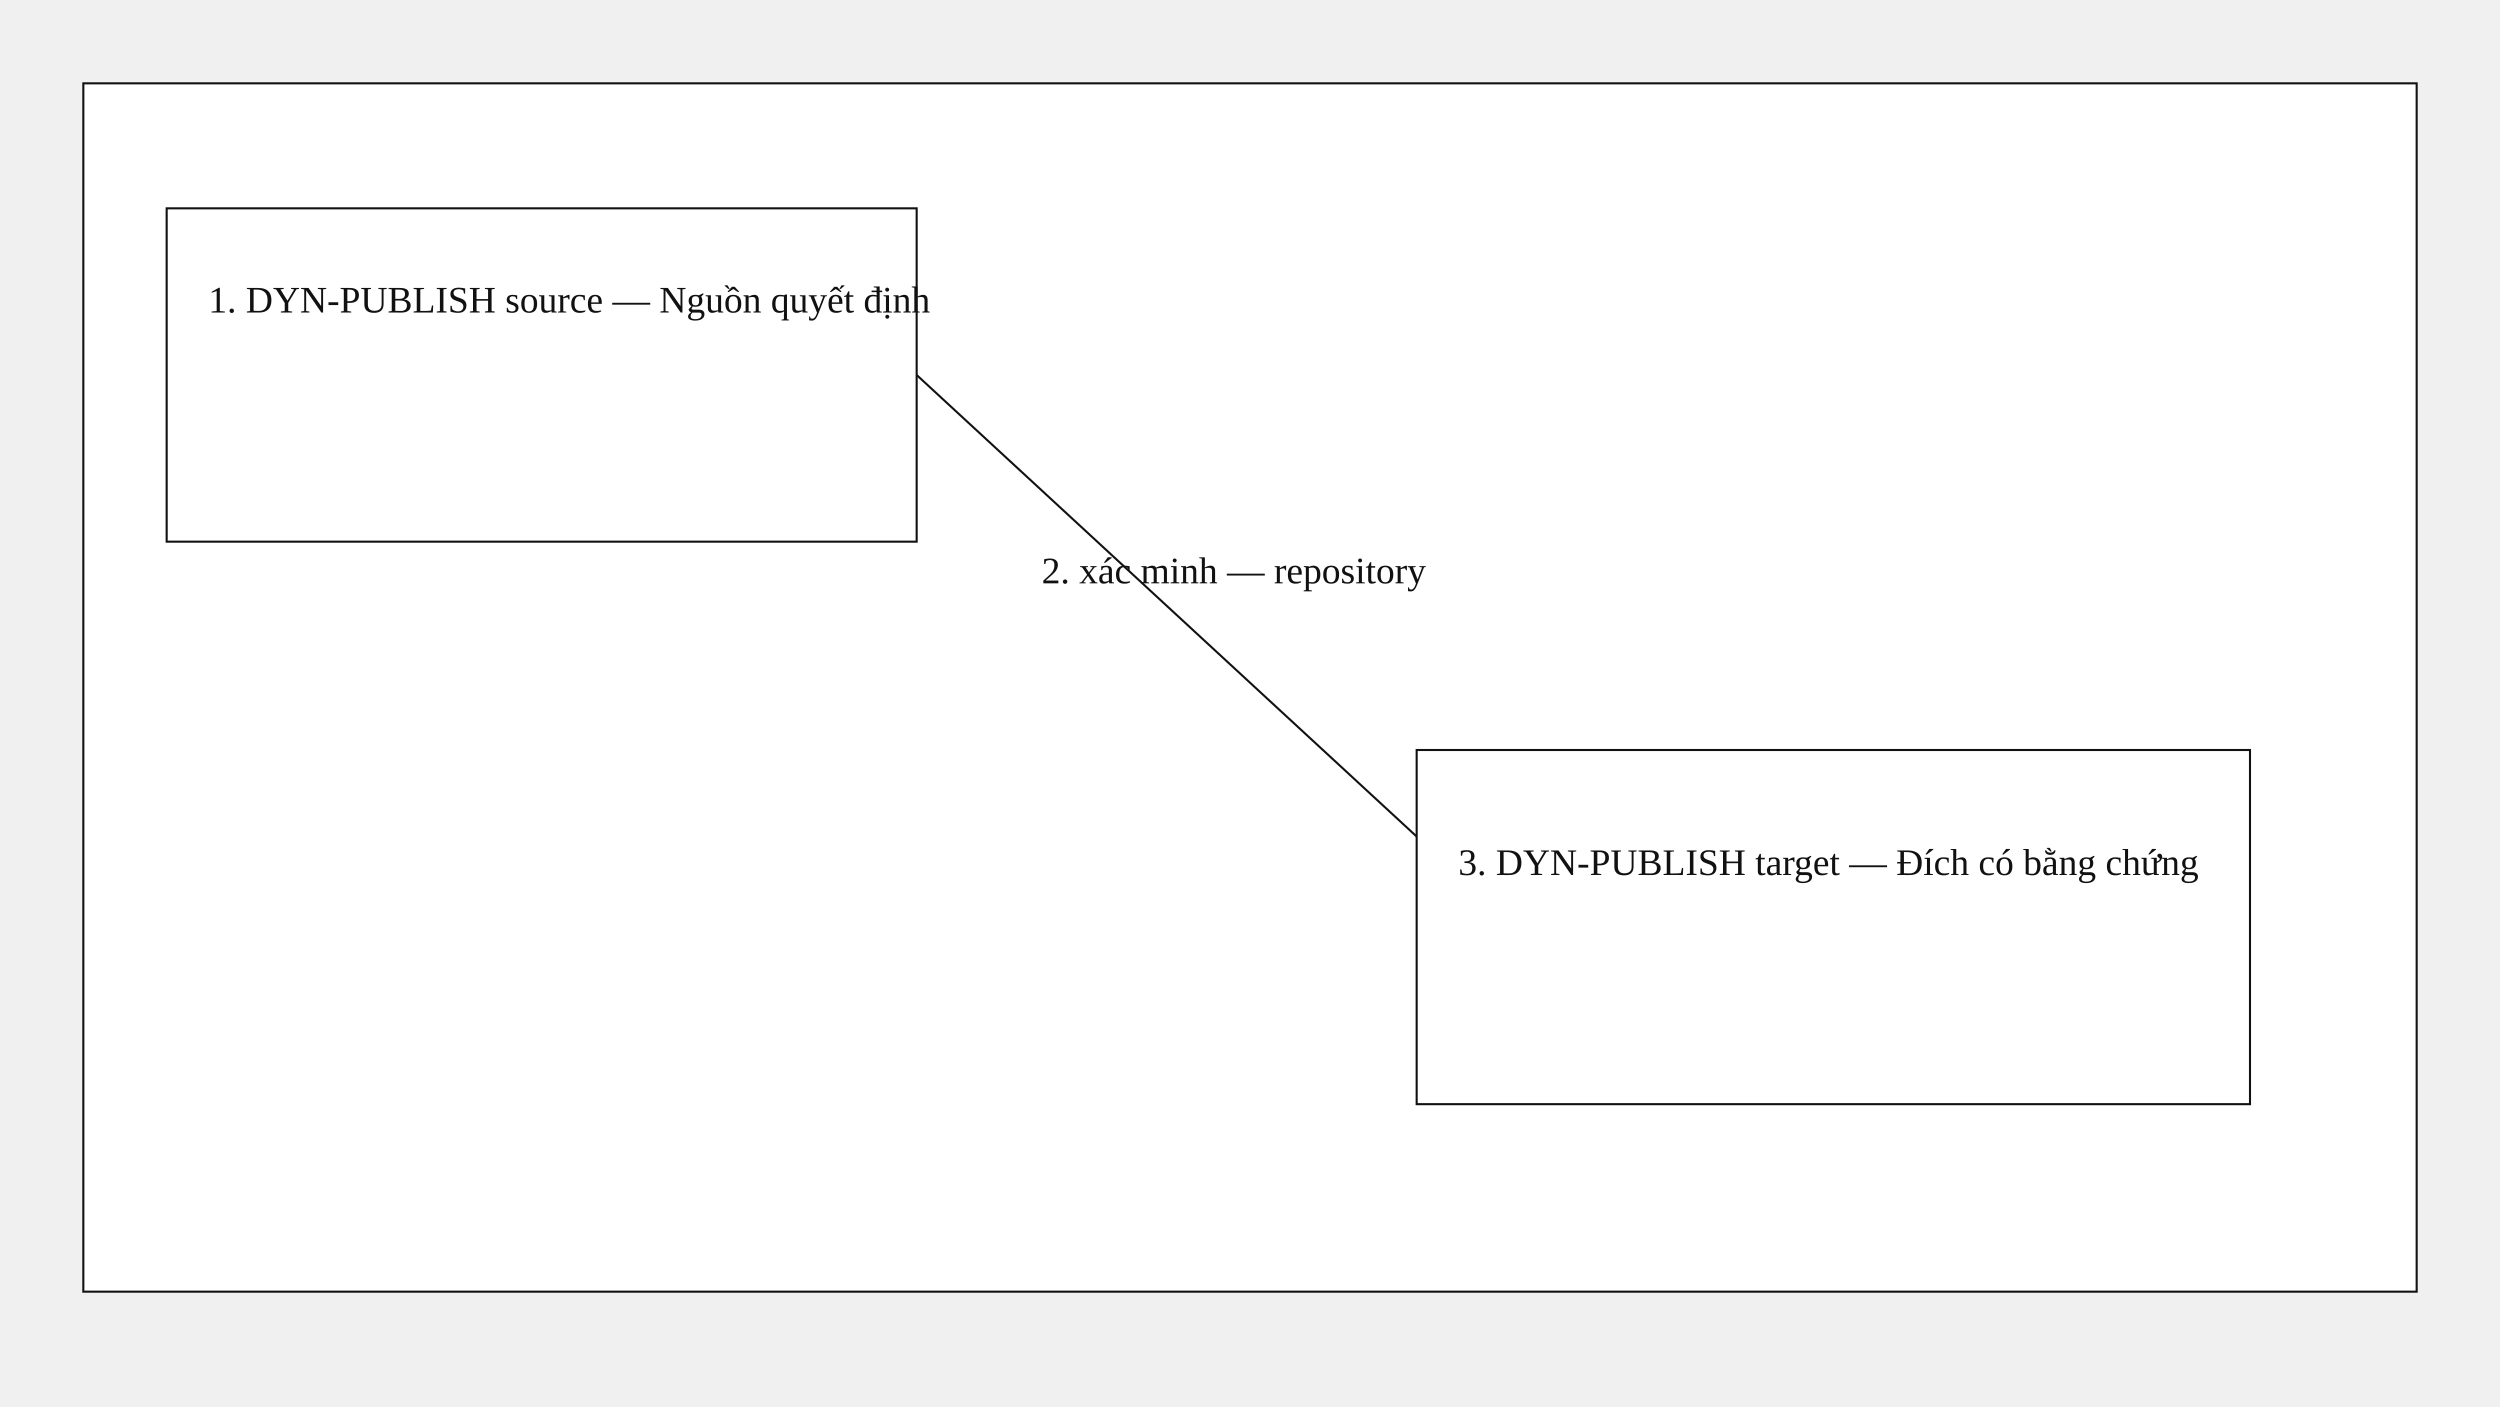
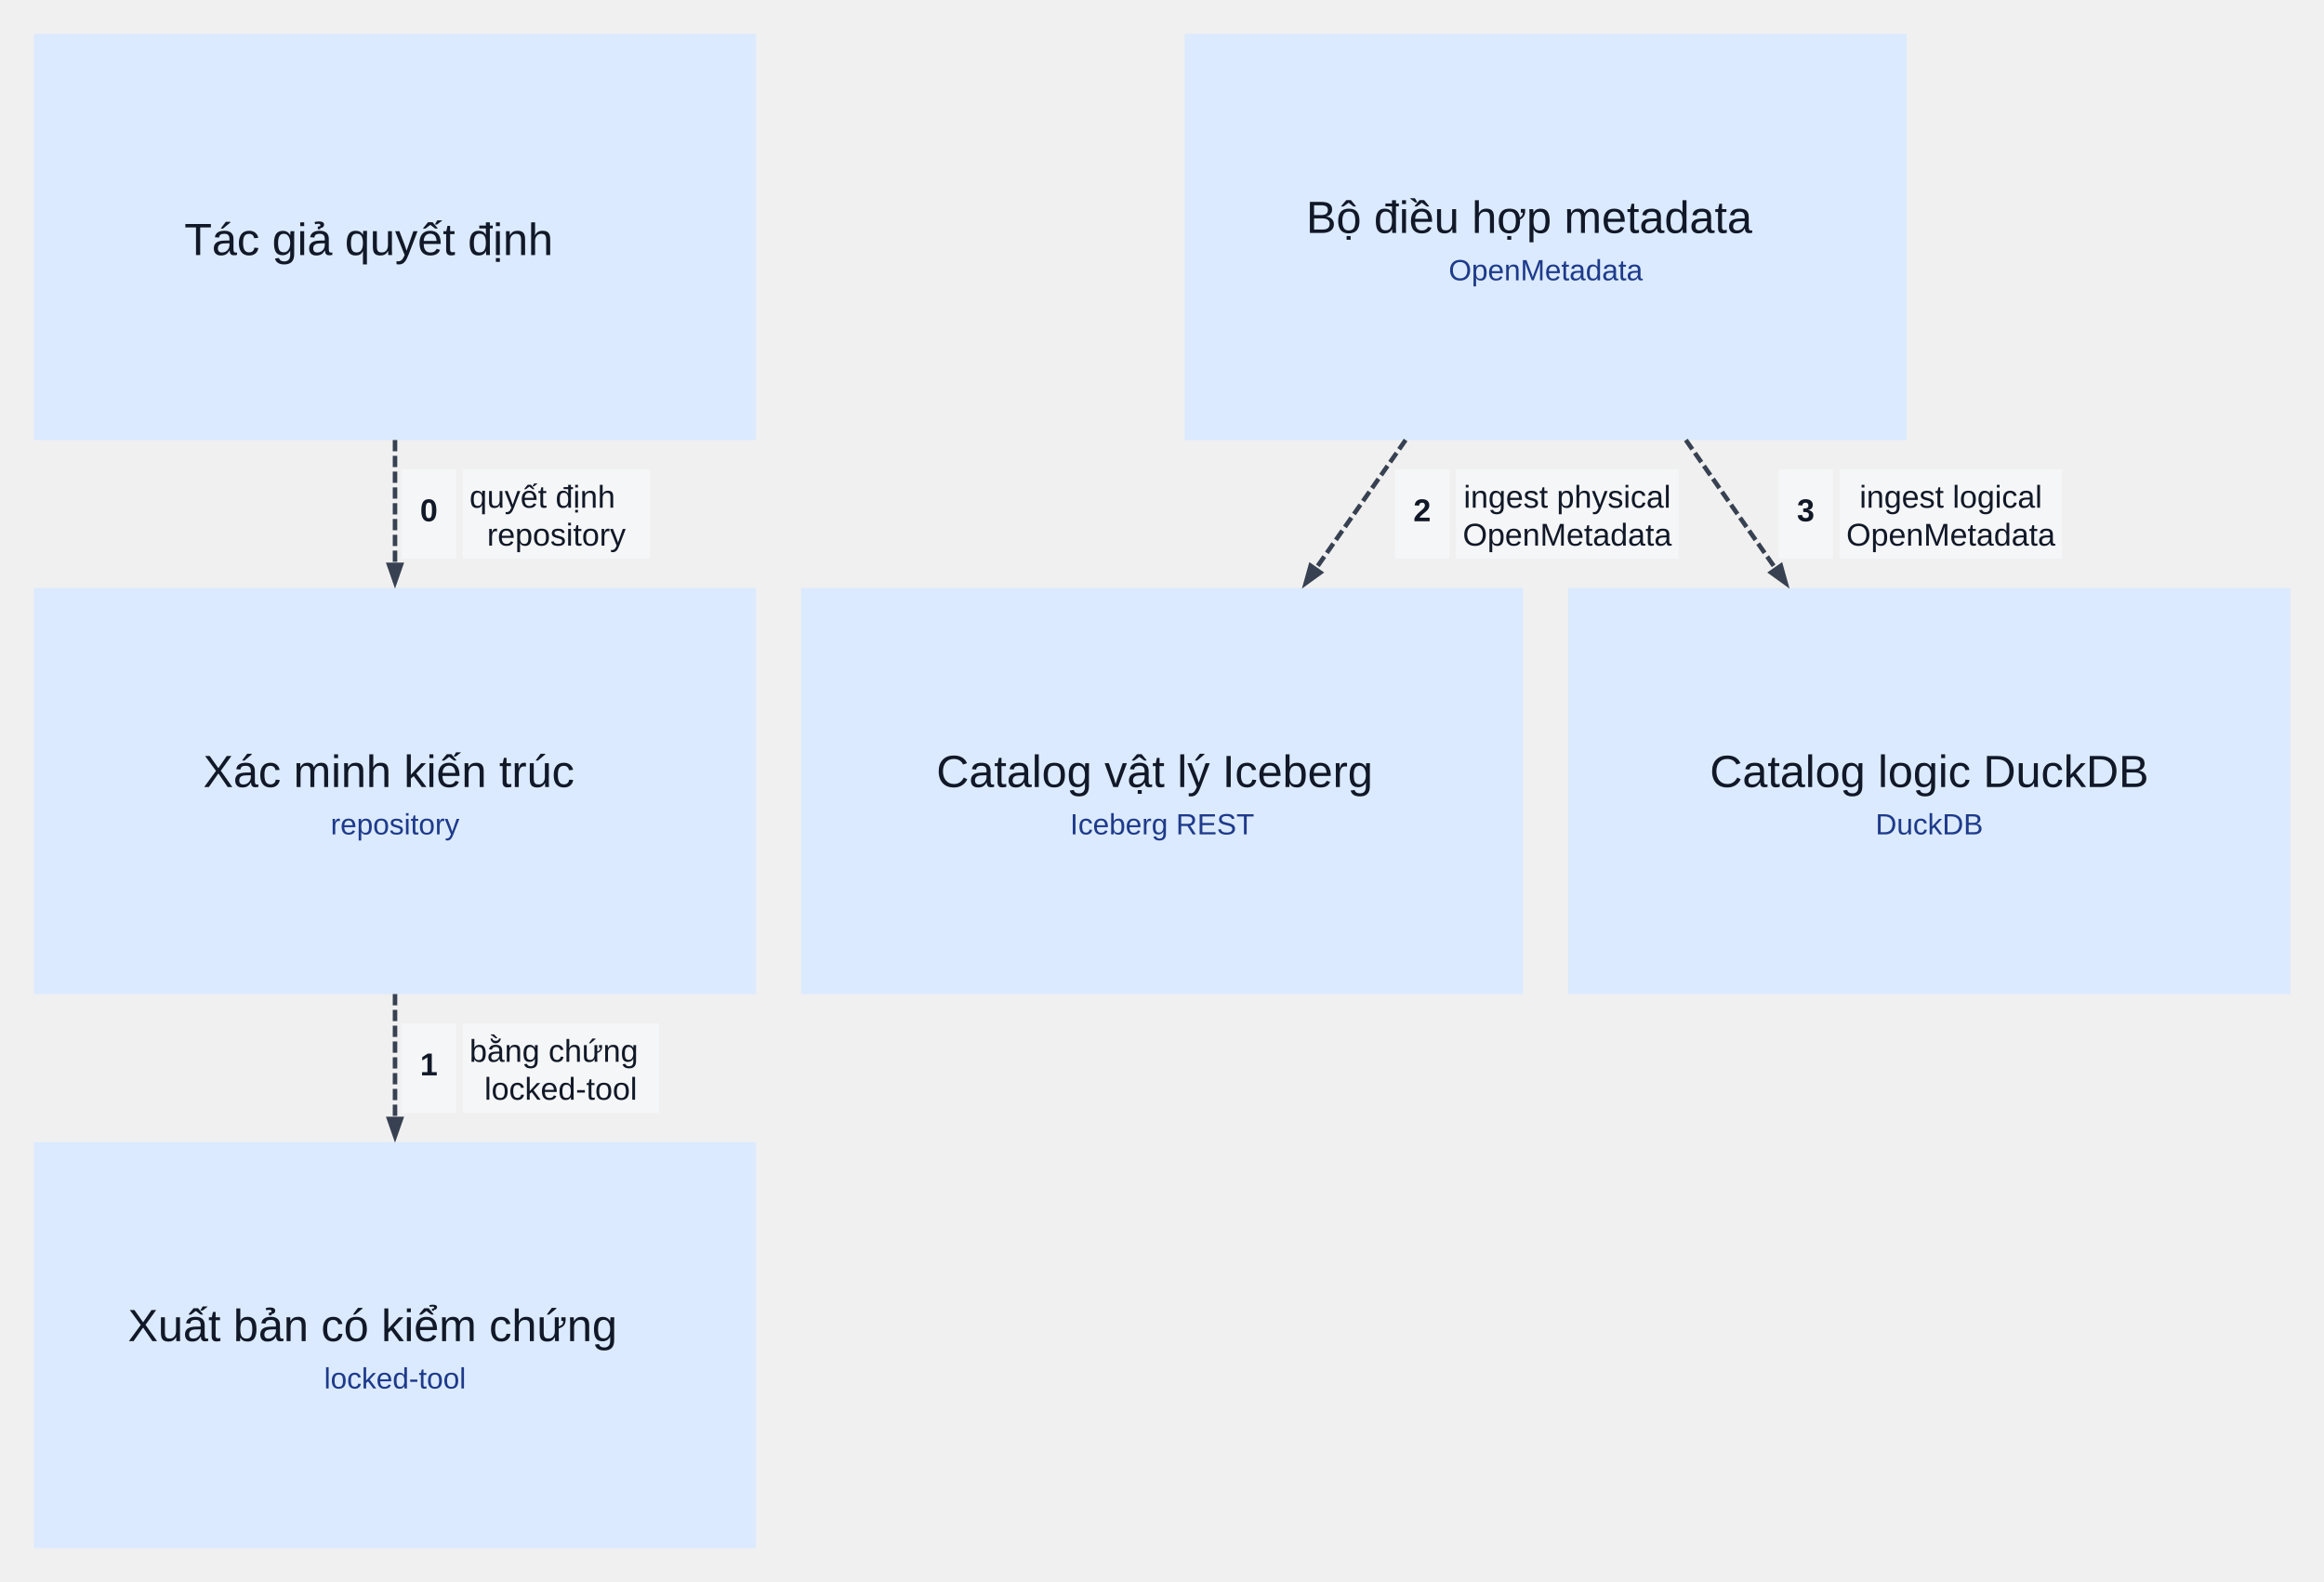
- <svg xmlns="http://www.w3.org/2000/svg" role="img" viewBox="0 0 1200 675" style="background:#ffffff">
-   <g id="boundary-private" aria-label="Biên private-subnet">
-     <rect x="40" y="40" width="1120" height="580" fill="#ffffff" stroke="#111111" />
-   </g>
-   <g id="node-a">
-     <rect x="80" y="100" width="360" height="160" fill="#ffffff" stroke="#111111" />
-     <text x="100" y="150" fill="#111111" font-size="18">1. DYN-PUBLISH source — Nguồn quyết định</text>
-   </g>
-   <g id="relation-1">
-     <path d="M440 180 L700 420" stroke="#111111" />
-     <text x="500" y="280" fill="#111111" font-size="18">2. xác minh — repository</text>
-   </g>
-   <g id="node-b">
-     <rect x="680" y="360" width="400" height="170" fill="#ffffff" stroke="#111111" />
-     <text x="700" y="420" fill="#111111" font-size="18">3. DYN-PUBLISH target — Đích có bằng chứng</text>
+ <svg xmlns="http://www.w3.org/2000/svg" width="1030pt" height="701pt" viewBox="0.00 0.00 1030.00 701.00" role="img" aria-labelledby="DYN-PUBLISH-title DYN-PUBLISH-desc" preserveAspectRatio="xMidYMid meet" style="background:#ffffff;max-width:100%;height:auto">
+   <g id="graph0" class="graph" transform="scale(1 1) rotate(0) translate(15.05 686.25)">
+     <g id="node1" class="node">
+       <polygon fill="#dbeafe" stroke="#1d4ed8" stroke-width="0" points="320.04,-671.2 0,-671.2 0,-491.2 320.04,-491.2 320.04,-671.2" />
+       <text xml:space="preserve" text-anchor="start" x="66.65" y="-573.2" font-family="Arial" font-size="20.00" fill="#111827">Tác giả quyết định</text>
+     </g>
+     <g id="node2" class="node">
+       <polygon fill="#dbeafe" stroke="#1d4ed8" stroke-width="0" points="320.04,-425.6 0,-425.6 0,-245.6 320.04,-245.6 320.04,-425.6" />
+       <text xml:space="preserve" text-anchor="start" x="75" y="-337.4" font-family="Arial" font-size="20.00" fill="#111827">Xác minh kiến trúc</text>
+       <text xml:space="preserve" text-anchor="start" x="131.48" y="-316.4" font-family="Arial" font-size="13.00" fill="#1e3a8a">repository</text>
+     </g>
+     <g id="node3" class="node">
+       <polygon fill="#dbeafe" stroke="#1d4ed8" stroke-width="0" points="320.04,-180 0,-180 0,0 320.04,0 320.04,-180" />
+       <text xml:space="preserve" text-anchor="start" x="41.64" y="-91.8" font-family="Arial" font-size="20.00" fill="#111827">Xuất bản có kiểm chứng</text>
+       <text xml:space="preserve" text-anchor="start" x="128.59" y="-70.8" font-family="Arial" font-size="13.00" fill="#1e3a8a">locked-tool</text>
+     </g>
+     <g id="node4" class="node">
+       <polygon fill="#dbeafe" stroke="#1d4ed8" stroke-width="0" points="830.04,-671.2 510,-671.2 510,-491.2 830.04,-491.2 830.04,-671.2" />
+       <text xml:space="preserve" text-anchor="start" x="563.85" y="-583" font-family="Arial" font-size="20.00" fill="#111827">Bộ điều hợp metadata</text>
+       <text xml:space="preserve" text-anchor="start" x="627.02" y="-562" font-family="Arial" font-size="13.00" fill="#1e3a8a">OpenMetadata</text>
+     </g>
+     <g id="node5" class="node">
+       <polygon fill="#dbeafe" stroke="#1d4ed8" stroke-width="0" points="660.04,-425.6 340,-425.6 340,-245.6 660.04,-245.6 660.04,-425.6" />
+       <text xml:space="preserve" text-anchor="start" x="399.97" y="-337.4" font-family="Arial" font-size="20.00" fill="#111827">Catalog vật lý Iceberg</text>
+       <text xml:space="preserve" text-anchor="start" x="459.2" y="-316.4" font-family="Arial" font-size="13.00" fill="#1e3a8a">Iceberg REST</text>
+     </g>
+     <g id="node6" class="node">
+       <polygon fill="#dbeafe" stroke="#1d4ed8" stroke-width="0" points="1000.04,-425.6 680,-425.6 680,-245.6 1000.04,-245.6 1000.04,-425.6" />
+       <text xml:space="preserve" text-anchor="start" x="742.75" y="-337.4" font-family="Arial" font-size="20.00" fill="#111827">Catalog logic DuckDB</text>
+       <text xml:space="preserve" text-anchor="start" x="816.18" y="-316.4" font-family="Arial" font-size="13.00" fill="#1e3a8a">DuckDB</text>
+     </g>
+     <g id="edge1" class="edge">
+       <path fill="none" stroke="#374151" stroke-width="2" stroke-dasharray="5,2" d="M160.02,-491.22C160.02,-473.19 160.02,-454.11 160.02,-435.75" />
+       <polygon fill="#374151" stroke="#374151" stroke-width="2" points="162.65,-435.87 160.02,-428.37 157.4,-435.87 162.65,-435.87" />
+       <polygon fill="#f8fafc" fill-opacity="0.627" stroke="none" points="163.02,-438.6 163.02,-478.2 187.02,-478.2 187.02,-438.6 163.02,-438.6" />
+       <text xml:space="preserve" text-anchor="start" x="171.13" y="-455.2" font-family="Arial" font-weight="bold" font-size="14.00" fill="#111827">0</text>
+       <polygon fill="#f8fafc" fill-opacity="0.627" stroke="none" points="190.02,-438.6 190.02,-478.2 273.06,-478.2 273.06,-438.6 190.02,-438.6" />
+       <text xml:space="preserve" text-anchor="start" x="193.02" y="-461.2" font-family="Arial" font-size="14.00" fill="#111827">quyết định</text>
+       <text xml:space="preserve" text-anchor="start" x="200.81" y="-444.4" font-family="Arial" font-size="14.00" fill="#111827">repository</text>
+     </g>
+     <g id="edge2" class="edge">
+       <path fill="none" stroke="#374151" stroke-width="2" stroke-dasharray="5,2" d="M160.02,-245.62C160.02,-227.59 160.02,-208.51 160.02,-190.15" />
+       <polygon fill="#374151" stroke="#374151" stroke-width="2" points="162.65,-190.27 160.02,-182.77 157.4,-190.27 162.65,-190.27" />
+       <polygon fill="#f8fafc" fill-opacity="0.627" stroke="none" points="163.02,-193 163.02,-232.6 187.02,-232.6 187.02,-193 163.02,-193" />
+       <text xml:space="preserve" text-anchor="start" x="171.13" y="-209.6" font-family="Arial" font-weight="bold" font-size="14.00" fill="#111827">1</text>
+       <polygon fill="#f8fafc" fill-opacity="0.627" stroke="none" points="190.02,-193 190.02,-232.6 276.96,-232.6 276.96,-193 190.02,-193" />
+       <text xml:space="preserve" text-anchor="start" x="193.02" y="-215.6" font-family="Arial" font-size="14.00" fill="#111827">bằng chứng</text>
+       <text xml:space="preserve" text-anchor="start" x="199.64" y="-198.8" font-family="Arial" font-size="14.00" fill="#111827">locked-tool</text>
+     </g>
+     <g id="edge3" class="edge">
+       <path fill="none" stroke="#374151" stroke-width="2" stroke-dasharray="5,2" d="M607.92,-491.22C594.93,-472.6 581.16,-452.87 567.97,-433.96" />
+       <polygon fill="#374151" stroke="#374151" stroke-width="2" points="570.12,-432.47 563.68,-427.82 565.82,-435.47 570.12,-432.47" />
+       <polygon fill="#f8fafc" fill-opacity="0.627" stroke="none" points="603.25,-438.6 603.25,-478.2 627.25,-478.2 627.25,-438.6 603.25,-438.6" />
+       <text xml:space="preserve" text-anchor="start" x="611.35" y="-455.2" font-family="Arial" font-weight="bold" font-size="14.00" fill="#111827">2</text>
+       <polygon fill="#f8fafc" fill-opacity="0.627" stroke="none" points="630.25,-438.6 630.25,-478.2 728.87,-478.2 728.87,-438.6 630.25,-438.6" />
+       <text xml:space="preserve" text-anchor="start" x="633.64" y="-461.2" font-family="Arial" font-size="14.00" fill="#111827">ingest physical</text>
+       <text xml:space="preserve" text-anchor="start" x="633.25" y="-444.4" font-family="Arial" font-size="14.00" fill="#111827">OpenMetadata</text>
+     </g>
+     <g id="edge4" class="edge">
+       <path fill="none" stroke="#374151" stroke-width="2" stroke-dasharray="5,2" d="M732.12,-491.22C745.11,-472.6 758.88,-452.87 772.07,-433.96" />
+       <polygon fill="#374151" stroke="#374151" stroke-width="2" points="774.22,-435.47 776.36,-427.82 769.92,-432.47 774.22,-435.47" />
+       <polygon fill="#f8fafc" fill-opacity="0.627" stroke="none" points="773.25,-438.6 773.25,-478.2 797.25,-478.2 797.25,-438.6 773.25,-438.6" />
+       <text xml:space="preserve" text-anchor="start" x="781.35" y="-455.2" font-family="Arial" font-weight="bold" font-size="14.00" fill="#111827">3</text>
+       <polygon fill="#f8fafc" fill-opacity="0.627" stroke="none" points="800.25,-438.6 800.25,-478.2 898.87,-478.2 898.87,-438.6 800.25,-438.6" />
+       <text xml:space="preserve" text-anchor="start" x="809.09" y="-461.2" font-family="Arial" font-size="14.00" fill="#111827">ingest logical</text>
+       <text xml:space="preserve" text-anchor="start" x="803.25" y="-444.4" font-family="Arial" font-size="14.00" fill="#111827">OpenMetadata</text>
+     </g>
  </g>
</svg>
